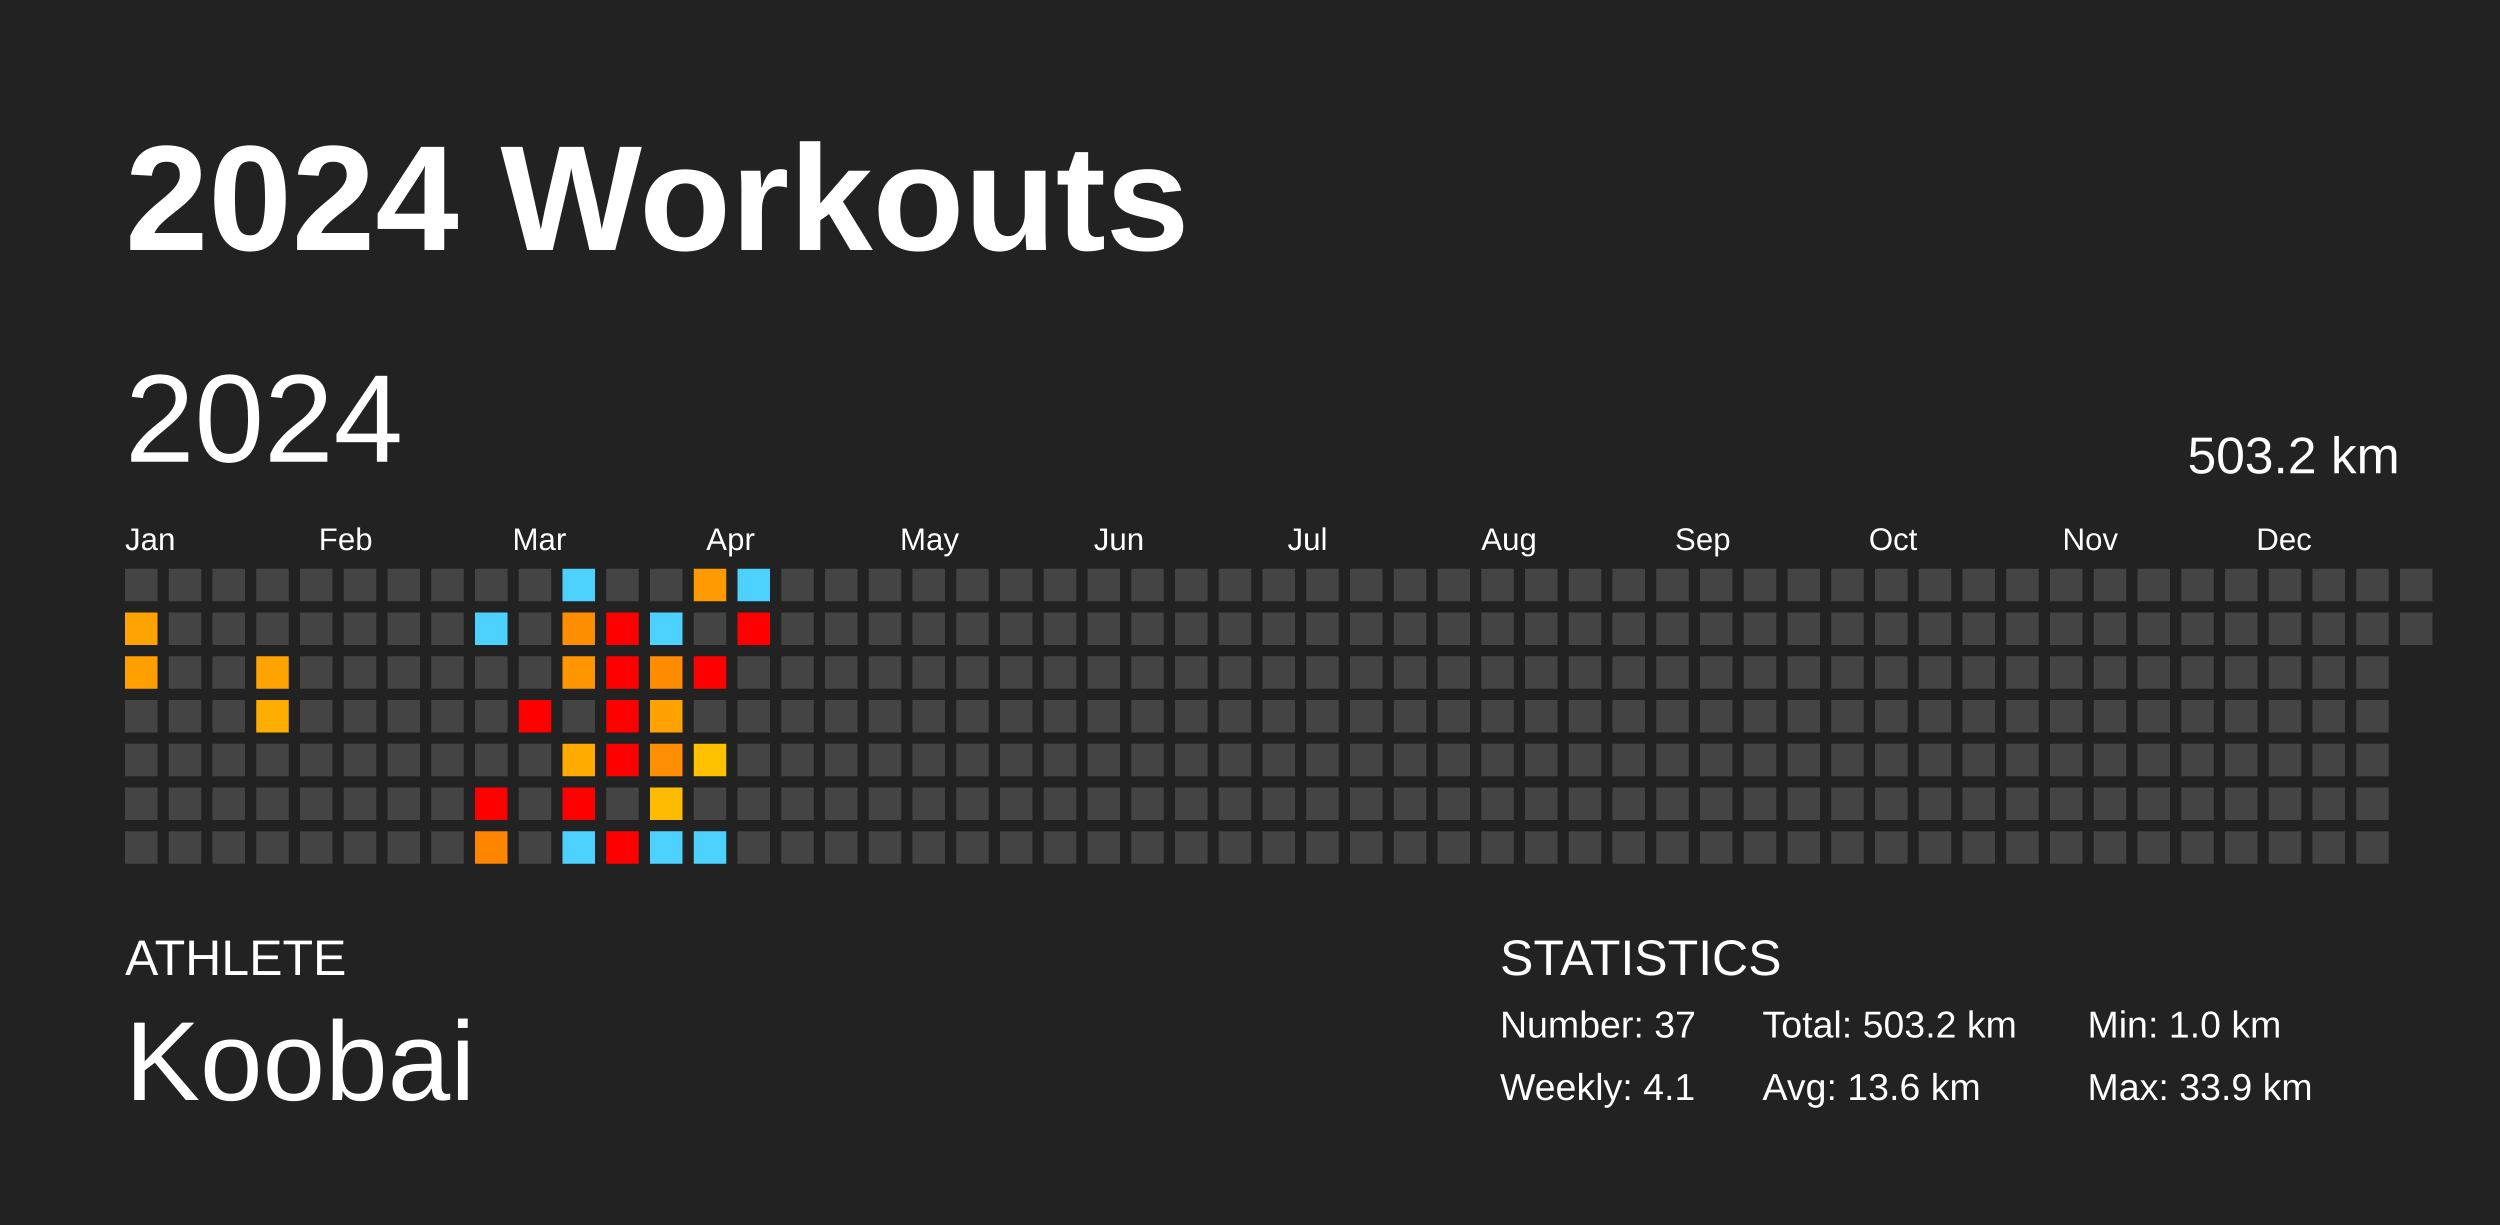
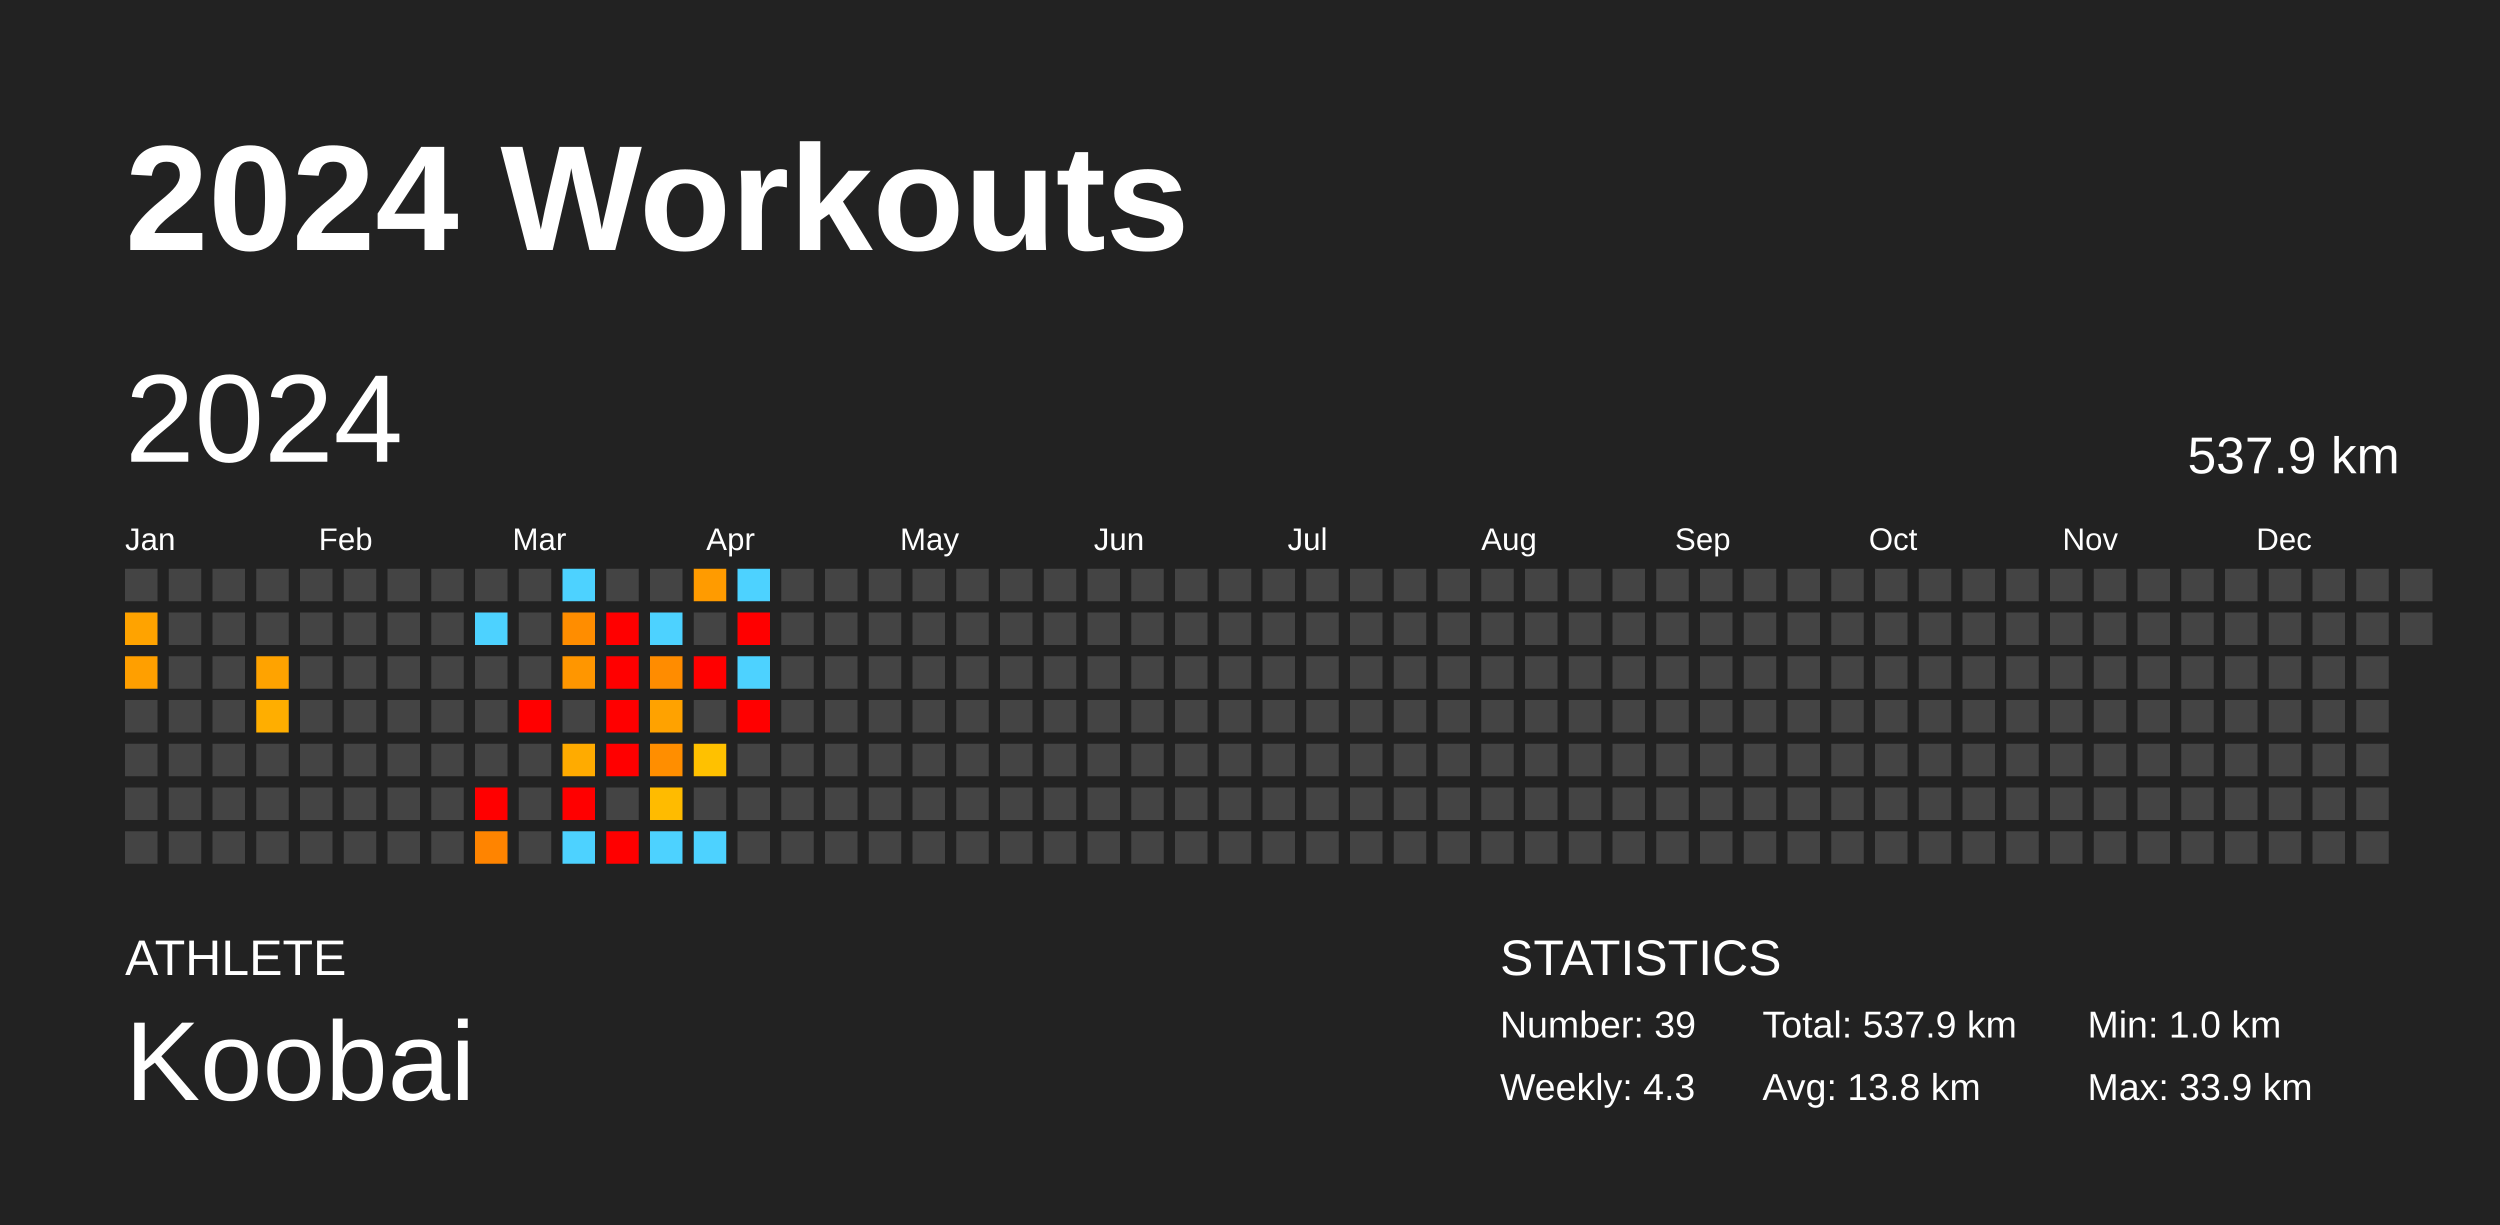
<svg xmlns="http://www.w3.org/2000/svg" baseProfile="full" height="98mm" version="1.1" viewBox="0,0,200,98" width="200mm">
  <defs />
  <rect fill="#222222" height="98" width="200" x="0" y="0" />
  <text fill="#FFFFFF" style="font-size:12px; font-family:Arial; font-weight:bold;" x="10" y="20">2024 Workouts</text>
  <text fill="#FFFFFF" style="font-size:4px; font-family:Arial" x="10" y="78">ATHLETE</text>
  <text fill="#FFFFFF" style="font-size:9px; font-family:Arial" x="10" y="88">Koobai</text>
  <text fill="#FFFFFF" style="font-size:4px; font-family:Arial" x="120" y="78">STATISTICS</text>
-   <text fill="#FFFFFF" style="font-size:3px; font-family:Arial" x="120" y="83">Number: 37</text>
-   <text fill="#FFFFFF" style="font-size:3px; font-family:Arial" x="120" y="88">Weekly: 4.1</text>
-   <text fill="#FFFFFF" style="font-size:3px; font-family:Arial" x="141" y="83">Total: 503.2 km</text>
-   <text fill="#FFFFFF" style="font-size:3px; font-family:Arial" x="141" y="88">Avg: 13.6 km</text>
+   <text fill="#FFFFFF" style="font-size:3px; font-family:Arial" x="120" y="83">Number: 39</text>
+   <text fill="#FFFFFF" style="font-size:3px; font-family:Arial" x="120" y="88">Weekly: 4.3</text>
+   <text fill="#FFFFFF" style="font-size:3px; font-family:Arial" x="141" y="83">Total: 537.9 km</text>
+   <text fill="#FFFFFF" style="font-size:3px; font-family:Arial" x="141" y="88">Avg: 13.8 km</text>
  <text fill="#FFFFFF" style="font-size:3px; font-family:Arial" x="167" y="83">Min: 1.0 km</text>
  <text fill="#FFFFFF" style="font-size:3px; font-family:Arial" x="167" y="88">Max: 33.9 km</text>
  <text dominant-baseline="hanging" fill="#FFFFFF" style="font-size:10.0px; font-family:Arial;" x="10" y="30">2024</text>
-   <text dominant-baseline="hanging" fill="#FFFFFF" style="font-size:4.125px; font-family:Arial;" x="175" y="35">503.2 km</text>
+   <text dominant-baseline="hanging" fill="#FFFFFF" style="font-size:4.125px; font-family:Arial;" x="175" y="35">537.9 km</text>
  <text fill="#FFFFFF" style="font-size:2.5px; font-family:Arial" x="10.0" y="44">Jan</text>
  <text fill="#FFFFFF" style="font-size:2.5px; font-family:Arial" x="25.5" y="44">Feb</text>
  <text fill="#FFFFFF" style="font-size:2.5px; font-family:Arial" x="41.0" y="44">Mar</text>
  <text fill="#FFFFFF" style="font-size:2.5px; font-family:Arial" x="56.5" y="44">Apr</text>
  <text fill="#FFFFFF" style="font-size:2.5px; font-family:Arial" x="72.0" y="44">May</text>
  <text fill="#FFFFFF" style="font-size:2.5px; font-family:Arial" x="87.5" y="44">Jun</text>
  <text fill="#FFFFFF" style="font-size:2.5px; font-family:Arial" x="103.0" y="44">Jul</text>
  <text fill="#FFFFFF" style="font-size:2.5px; font-family:Arial" x="118.5" y="44">Aug</text>
  <text fill="#FFFFFF" style="font-size:2.5px; font-family:Arial" x="134.0" y="44">Sep</text>
  <text fill="#FFFFFF" style="font-size:2.5px; font-family:Arial" x="149.5" y="44">Oct</text>
  <text fill="#FFFFFF" style="font-size:2.5px; font-family:Arial" x="165.0" y="44">Nov</text>
  <text fill="#FFFFFF" style="font-size:2.5px; font-family:Arial" x="180.5" y="44">Dec</text>
  <rect fill="#444444" height="2.6" width="2.6" x="10.0" y="45.5" />
  <rect fill="#ffa300" height="2.6" width="2.6" x="10.0" y="49.0" />
  <rect fill="#ff9f00" height="2.6" width="2.6" x="10.0" y="52.5" />
  <rect fill="#444444" height="2.6" width="2.6" x="10.0" y="56.0" />
  <rect fill="#444444" height="2.6" width="2.6" x="10.0" y="59.5" />
  <rect fill="#444444" height="2.6" width="2.6" x="10.0" y="63.0" />
  <rect fill="#444444" height="2.6" width="2.6" x="10.0" y="66.5" />
  <rect fill="#444444" height="2.6" width="2.6" x="13.5" y="45.5" />
  <rect fill="#444444" height="2.6" width="2.6" x="13.5" y="49.0" />
  <rect fill="#444444" height="2.6" width="2.6" x="13.5" y="52.5" />
  <rect fill="#444444" height="2.6" width="2.6" x="13.5" y="56.0" />
  <rect fill="#444444" height="2.6" width="2.6" x="13.5" y="59.5" />
  <rect fill="#444444" height="2.6" width="2.6" x="13.5" y="63.0" />
  <rect fill="#444444" height="2.6" width="2.6" x="13.5" y="66.5" />
  <rect fill="#444444" height="2.6" width="2.6" x="17.0" y="45.5" />
  <rect fill="#444444" height="2.6" width="2.6" x="17.0" y="49.0" />
  <rect fill="#444444" height="2.6" width="2.6" x="17.0" y="52.5" />
  <rect fill="#444444" height="2.6" width="2.6" x="17.0" y="56.0" />
  <rect fill="#444444" height="2.6" width="2.6" x="17.0" y="59.5" />
  <rect fill="#444444" height="2.6" width="2.6" x="17.0" y="63.0" />
  <rect fill="#444444" height="2.6" width="2.6" x="17.0" y="66.5" />
  <rect fill="#444444" height="2.6" width="2.6" x="20.5" y="45.5" />
  <rect fill="#444444" height="2.6" width="2.6" x="20.5" y="49.0" />
  <rect fill="#ffa300" height="2.6" width="2.6" x="20.5" y="52.5" />
  <rect fill="#ffae00" height="2.6" width="2.6" x="20.5" y="56.0" />
  <rect fill="#444444" height="2.6" width="2.6" x="20.5" y="59.5" />
  <rect fill="#444444" height="2.6" width="2.6" x="20.5" y="63.0" />
  <rect fill="#444444" height="2.6" width="2.6" x="20.5" y="66.5" />
  <rect fill="#444444" height="2.6" width="2.6" x="24.0" y="45.5" />
  <rect fill="#444444" height="2.6" width="2.6" x="24.0" y="49.0" />
  <rect fill="#444444" height="2.6" width="2.6" x="24.0" y="52.5" />
  <rect fill="#444444" height="2.6" width="2.6" x="24.0" y="56.0" />
  <rect fill="#444444" height="2.6" width="2.6" x="24.0" y="59.5" />
  <rect fill="#444444" height="2.6" width="2.6" x="24.0" y="63.0" />
  <rect fill="#444444" height="2.6" width="2.6" x="24.0" y="66.5" />
  <rect fill="#444444" height="2.6" width="2.6" x="27.5" y="45.5" />
  <rect fill="#444444" height="2.6" width="2.6" x="27.5" y="49.0" />
  <rect fill="#444444" height="2.6" width="2.6" x="27.5" y="52.5" />
  <rect fill="#444444" height="2.6" width="2.6" x="27.5" y="56.0" />
  <rect fill="#444444" height="2.6" width="2.6" x="27.5" y="59.5" />
  <rect fill="#444444" height="2.6" width="2.6" x="27.5" y="63.0" />
  <rect fill="#444444" height="2.6" width="2.6" x="27.5" y="66.5" />
  <rect fill="#444444" height="2.6" width="2.6" x="31.0" y="45.5" />
  <rect fill="#444444" height="2.6" width="2.6" x="31.0" y="49.0" />
  <rect fill="#444444" height="2.6" width="2.6" x="31.0" y="52.5" />
  <rect fill="#444444" height="2.6" width="2.6" x="31.0" y="56.0" />
  <rect fill="#444444" height="2.6" width="2.6" x="31.0" y="59.5" />
  <rect fill="#444444" height="2.6" width="2.6" x="31.0" y="63.0" />
  <rect fill="#444444" height="2.6" width="2.6" x="31.0" y="66.5" />
  <rect fill="#444444" height="2.6" width="2.6" x="34.5" y="45.5" />
  <rect fill="#444444" height="2.6" width="2.6" x="34.5" y="49.0" />
  <rect fill="#444444" height="2.6" width="2.6" x="34.5" y="52.5" />
  <rect fill="#444444" height="2.6" width="2.6" x="34.5" y="56.0" />
  <rect fill="#444444" height="2.6" width="2.6" x="34.5" y="59.5" />
  <rect fill="#444444" height="2.6" width="2.6" x="34.5" y="63.0" />
  <rect fill="#444444" height="2.6" width="2.6" x="34.5" y="66.5" />
  <rect fill="#444444" height="2.6" width="2.6" x="38.0" y="45.5" />
  <rect fill="#4dd2ff" height="2.6" width="2.6" x="38.0" y="49.0" />
  <rect fill="#444444" height="2.6" width="2.6" x="38.0" y="52.5" />
  <rect fill="#444444" height="2.6" width="2.6" x="38.0" y="56.0" />
  <rect fill="#444444" height="2.6" width="2.6" x="38.0" y="59.5" />
  <rect fill="red" height="2.6" width="2.6" x="38.0" y="63.0" />
  <rect fill="#ff8400" height="2.6" width="2.6" x="38.0" y="66.5" />
  <rect fill="#444444" height="2.6" width="2.6" x="41.5" y="45.5" />
  <rect fill="#444444" height="2.6" width="2.6" x="41.5" y="49.0" />
  <rect fill="#444444" height="2.6" width="2.6" x="41.5" y="52.5" />
  <rect fill="red" height="2.6" width="2.6" x="41.5" y="56.0" />
  <rect fill="#444444" height="2.6" width="2.6" x="41.5" y="59.5" />
  <rect fill="#444444" height="2.6" width="2.6" x="41.5" y="63.0" />
  <rect fill="#444444" height="2.6" width="2.6" x="41.5" y="66.5" />
  <rect fill="#4dd2ff" height="2.6" width="2.6" x="45.0" y="45.5" />
  <rect fill="#ff8d00" height="2.6" width="2.6" x="45.0" y="49.0" />
  <rect fill="#ff9600" height="2.6" width="2.6" x="45.0" y="52.5" />
  <rect fill="#444444" height="2.6" width="2.6" x="45.0" y="56.0" />
  <rect fill="#ffab00" height="2.6" width="2.6" x="45.0" y="59.5" />
  <rect fill="red" height="2.6" width="2.6" x="45.0" y="63.0" />
  <rect fill="#4dd2ff" height="2.6" width="2.6" x="45.0" y="66.5" />
  <rect fill="#444444" height="2.6" width="2.6" x="48.5" y="45.5" />
  <rect fill="red" height="2.6" width="2.6" x="48.5" y="49.0" />
  <rect fill="red" height="2.6" width="2.6" x="48.5" y="52.5" />
  <rect fill="red" height="2.6" width="2.6" x="48.5" y="56.0" />
  <rect fill="red" height="2.6" width="2.6" x="48.5" y="59.5" />
  <rect fill="#444444" height="2.6" width="2.6" x="48.5" y="63.0" />
  <rect fill="red" height="2.6" width="2.6" x="48.5" y="66.5" />
  <rect fill="#444444" height="2.6" width="2.6" x="52.0" y="45.5" />
  <rect fill="#4dd2ff" height="2.6" width="2.6" x="52.0" y="49.0" />
  <rect fill="#ff8c00" height="2.6" width="2.6" x="52.0" y="52.5" />
  <rect fill="#ffa200" height="2.6" width="2.6" x="52.0" y="56.0" />
  <rect fill="#ff8e00" height="2.6" width="2.6" x="52.0" y="59.5" />
  <rect fill="#ffbb00" height="2.6" width="2.6" x="52.0" y="63.0" />
  <rect fill="#4dd2ff" height="2.6" width="2.6" x="52.0" y="66.5" />
  <rect fill="#ff9b00" height="2.6" width="2.6" x="55.5" y="45.5" />
  <rect fill="#444444" height="2.6" width="2.6" x="55.5" y="49.0" />
  <rect fill="red" height="2.6" width="2.6" x="55.5" y="52.5" />
  <rect fill="#444444" height="2.6" width="2.6" x="55.5" y="56.0" />
  <rect fill="#ffc100" height="2.6" width="2.6" x="55.5" y="59.5" />
  <rect fill="#444444" height="2.6" width="2.6" x="55.5" y="63.0" />
  <rect fill="#4dd2ff" height="2.6" width="2.6" x="55.5" y="66.5" />
  <rect fill="#4dd2ff" height="2.6" width="2.6" x="59.0" y="45.5" />
  <rect fill="red" height="2.6" width="2.6" x="59.0" y="49.0" />
-   <rect fill="#444444" height="2.6" width="2.6" x="59.0" y="52.5" />
-   <rect fill="#444444" height="2.6" width="2.6" x="59.0" y="56.0" />
+   <rect fill="#4dd2ff" height="2.6" width="2.6" x="59.0" y="52.5" />
+   <rect fill="red" height="2.6" width="2.6" x="59.0" y="56.0" />
  <rect fill="#444444" height="2.6" width="2.6" x="59.0" y="59.5" />
  <rect fill="#444444" height="2.6" width="2.6" x="59.0" y="63.0" />
  <rect fill="#444444" height="2.6" width="2.6" x="59.0" y="66.5" />
  <rect fill="#444444" height="2.6" width="2.6" x="62.5" y="45.5" />
  <rect fill="#444444" height="2.6" width="2.6" x="62.5" y="49.0" />
  <rect fill="#444444" height="2.6" width="2.6" x="62.5" y="52.5" />
  <rect fill="#444444" height="2.6" width="2.6" x="62.5" y="56.0" />
  <rect fill="#444444" height="2.6" width="2.6" x="62.5" y="59.5" />
  <rect fill="#444444" height="2.6" width="2.6" x="62.5" y="63.0" />
  <rect fill="#444444" height="2.6" width="2.6" x="62.5" y="66.5" />
  <rect fill="#444444" height="2.6" width="2.6" x="66.0" y="45.5" />
  <rect fill="#444444" height="2.6" width="2.6" x="66.0" y="49.0" />
  <rect fill="#444444" height="2.6" width="2.6" x="66.0" y="52.5" />
  <rect fill="#444444" height="2.6" width="2.6" x="66.0" y="56.0" />
  <rect fill="#444444" height="2.6" width="2.6" x="66.0" y="59.5" />
  <rect fill="#444444" height="2.6" width="2.6" x="66.0" y="63.0" />
  <rect fill="#444444" height="2.6" width="2.6" x="66.0" y="66.5" />
  <rect fill="#444444" height="2.6" width="2.6" x="69.5" y="45.5" />
  <rect fill="#444444" height="2.6" width="2.6" x="69.5" y="49.0" />
  <rect fill="#444444" height="2.6" width="2.6" x="69.5" y="52.5" />
  <rect fill="#444444" height="2.6" width="2.6" x="69.5" y="56.0" />
  <rect fill="#444444" height="2.6" width="2.6" x="69.5" y="59.5" />
  <rect fill="#444444" height="2.6" width="2.6" x="69.5" y="63.0" />
  <rect fill="#444444" height="2.6" width="2.6" x="69.5" y="66.5" />
  <rect fill="#444444" height="2.6" width="2.6" x="73.0" y="45.5" />
  <rect fill="#444444" height="2.6" width="2.6" x="73.0" y="49.0" />
  <rect fill="#444444" height="2.6" width="2.6" x="73.0" y="52.5" />
  <rect fill="#444444" height="2.6" width="2.6" x="73.0" y="56.0" />
  <rect fill="#444444" height="2.6" width="2.6" x="73.0" y="59.5" />
  <rect fill="#444444" height="2.6" width="2.6" x="73.0" y="63.0" />
  <rect fill="#444444" height="2.6" width="2.6" x="73.0" y="66.5" />
  <rect fill="#444444" height="2.6" width="2.6" x="76.5" y="45.5" />
  <rect fill="#444444" height="2.6" width="2.6" x="76.5" y="49.0" />
  <rect fill="#444444" height="2.6" width="2.6" x="76.5" y="52.5" />
  <rect fill="#444444" height="2.6" width="2.6" x="76.5" y="56.0" />
  <rect fill="#444444" height="2.6" width="2.6" x="76.5" y="59.5" />
  <rect fill="#444444" height="2.6" width="2.6" x="76.5" y="63.0" />
  <rect fill="#444444" height="2.6" width="2.6" x="76.5" y="66.5" />
  <rect fill="#444444" height="2.6" width="2.6" x="80.0" y="45.5" />
  <rect fill="#444444" height="2.6" width="2.6" x="80.0" y="49.0" />
  <rect fill="#444444" height="2.6" width="2.6" x="80.0" y="52.5" />
  <rect fill="#444444" height="2.6" width="2.6" x="80.0" y="56.0" />
  <rect fill="#444444" height="2.6" width="2.6" x="80.0" y="59.5" />
  <rect fill="#444444" height="2.6" width="2.6" x="80.0" y="63.0" />
  <rect fill="#444444" height="2.6" width="2.6" x="80.0" y="66.5" />
  <rect fill="#444444" height="2.6" width="2.6" x="83.5" y="45.5" />
  <rect fill="#444444" height="2.6" width="2.6" x="83.5" y="49.0" />
  <rect fill="#444444" height="2.6" width="2.6" x="83.5" y="52.5" />
  <rect fill="#444444" height="2.6" width="2.6" x="83.5" y="56.0" />
  <rect fill="#444444" height="2.6" width="2.6" x="83.5" y="59.5" />
  <rect fill="#444444" height="2.6" width="2.6" x="83.5" y="63.0" />
  <rect fill="#444444" height="2.6" width="2.6" x="83.5" y="66.5" />
  <rect fill="#444444" height="2.6" width="2.6" x="87.0" y="45.5" />
  <rect fill="#444444" height="2.6" width="2.6" x="87.0" y="49.0" />
  <rect fill="#444444" height="2.6" width="2.6" x="87.0" y="52.5" />
  <rect fill="#444444" height="2.6" width="2.6" x="87.0" y="56.0" />
  <rect fill="#444444" height="2.6" width="2.6" x="87.0" y="59.5" />
  <rect fill="#444444" height="2.6" width="2.6" x="87.0" y="63.0" />
  <rect fill="#444444" height="2.6" width="2.6" x="87.0" y="66.5" />
  <rect fill="#444444" height="2.6" width="2.6" x="90.5" y="45.5" />
  <rect fill="#444444" height="2.6" width="2.6" x="90.5" y="49.0" />
  <rect fill="#444444" height="2.6" width="2.6" x="90.5" y="52.5" />
  <rect fill="#444444" height="2.6" width="2.6" x="90.5" y="56.0" />
  <rect fill="#444444" height="2.6" width="2.6" x="90.5" y="59.5" />
  <rect fill="#444444" height="2.6" width="2.6" x="90.5" y="63.0" />
  <rect fill="#444444" height="2.6" width="2.6" x="90.5" y="66.5" />
  <rect fill="#444444" height="2.6" width="2.6" x="94.0" y="45.5" />
  <rect fill="#444444" height="2.6" width="2.6" x="94.0" y="49.0" />
  <rect fill="#444444" height="2.6" width="2.6" x="94.0" y="52.5" />
  <rect fill="#444444" height="2.6" width="2.6" x="94.0" y="56.0" />
  <rect fill="#444444" height="2.6" width="2.6" x="94.0" y="59.5" />
  <rect fill="#444444" height="2.6" width="2.6" x="94.0" y="63.0" />
  <rect fill="#444444" height="2.6" width="2.6" x="94.0" y="66.5" />
  <rect fill="#444444" height="2.6" width="2.6" x="97.5" y="45.5" />
  <rect fill="#444444" height="2.6" width="2.6" x="97.5" y="49.0" />
  <rect fill="#444444" height="2.6" width="2.6" x="97.5" y="52.5" />
  <rect fill="#444444" height="2.6" width="2.6" x="97.5" y="56.0" />
  <rect fill="#444444" height="2.6" width="2.6" x="97.5" y="59.5" />
  <rect fill="#444444" height="2.6" width="2.6" x="97.5" y="63.0" />
  <rect fill="#444444" height="2.6" width="2.6" x="97.5" y="66.5" />
  <rect fill="#444444" height="2.6" width="2.6" x="101.0" y="45.5" />
  <rect fill="#444444" height="2.6" width="2.6" x="101.0" y="49.0" />
  <rect fill="#444444" height="2.6" width="2.6" x="101.0" y="52.5" />
  <rect fill="#444444" height="2.6" width="2.6" x="101.0" y="56.0" />
  <rect fill="#444444" height="2.6" width="2.6" x="101.0" y="59.5" />
  <rect fill="#444444" height="2.6" width="2.6" x="101.0" y="63.0" />
  <rect fill="#444444" height="2.6" width="2.6" x="101.0" y="66.5" />
  <rect fill="#444444" height="2.6" width="2.6" x="104.5" y="45.5" />
  <rect fill="#444444" height="2.6" width="2.6" x="104.5" y="49.0" />
  <rect fill="#444444" height="2.6" width="2.6" x="104.5" y="52.5" />
  <rect fill="#444444" height="2.6" width="2.6" x="104.5" y="56.0" />
  <rect fill="#444444" height="2.6" width="2.6" x="104.5" y="59.5" />
  <rect fill="#444444" height="2.6" width="2.6" x="104.5" y="63.0" />
  <rect fill="#444444" height="2.6" width="2.6" x="104.5" y="66.5" />
  <rect fill="#444444" height="2.6" width="2.6" x="108.0" y="45.5" />
  <rect fill="#444444" height="2.6" width="2.6" x="108.0" y="49.0" />
  <rect fill="#444444" height="2.6" width="2.6" x="108.0" y="52.5" />
  <rect fill="#444444" height="2.6" width="2.6" x="108.0" y="56.0" />
  <rect fill="#444444" height="2.6" width="2.6" x="108.0" y="59.5" />
  <rect fill="#444444" height="2.6" width="2.6" x="108.0" y="63.0" />
  <rect fill="#444444" height="2.6" width="2.6" x="108.0" y="66.5" />
  <rect fill="#444444" height="2.6" width="2.6" x="111.5" y="45.5" />
  <rect fill="#444444" height="2.6" width="2.6" x="111.5" y="49.0" />
  <rect fill="#444444" height="2.6" width="2.6" x="111.5" y="52.5" />
  <rect fill="#444444" height="2.6" width="2.6" x="111.5" y="56.0" />
  <rect fill="#444444" height="2.6" width="2.6" x="111.5" y="59.5" />
  <rect fill="#444444" height="2.6" width="2.6" x="111.5" y="63.0" />
  <rect fill="#444444" height="2.6" width="2.6" x="111.5" y="66.5" />
  <rect fill="#444444" height="2.6" width="2.6" x="115.0" y="45.5" />
  <rect fill="#444444" height="2.6" width="2.6" x="115.0" y="49.0" />
  <rect fill="#444444" height="2.6" width="2.6" x="115.0" y="52.5" />
  <rect fill="#444444" height="2.6" width="2.6" x="115.0" y="56.0" />
  <rect fill="#444444" height="2.6" width="2.6" x="115.0" y="59.5" />
  <rect fill="#444444" height="2.6" width="2.6" x="115.0" y="63.0" />
  <rect fill="#444444" height="2.6" width="2.6" x="115.0" y="66.5" />
  <rect fill="#444444" height="2.6" width="2.6" x="118.5" y="45.5" />
  <rect fill="#444444" height="2.6" width="2.6" x="118.5" y="49.0" />
  <rect fill="#444444" height="2.6" width="2.6" x="118.5" y="52.5" />
  <rect fill="#444444" height="2.6" width="2.6" x="118.5" y="56.0" />
  <rect fill="#444444" height="2.6" width="2.6" x="118.5" y="59.5" />
  <rect fill="#444444" height="2.6" width="2.6" x="118.5" y="63.0" />
  <rect fill="#444444" height="2.6" width="2.6" x="118.5" y="66.5" />
  <rect fill="#444444" height="2.6" width="2.6" x="122.0" y="45.5" />
  <rect fill="#444444" height="2.6" width="2.6" x="122.0" y="49.0" />
  <rect fill="#444444" height="2.6" width="2.6" x="122.0" y="52.5" />
  <rect fill="#444444" height="2.6" width="2.6" x="122.0" y="56.0" />
  <rect fill="#444444" height="2.6" width="2.6" x="122.0" y="59.5" />
  <rect fill="#444444" height="2.6" width="2.6" x="122.0" y="63.0" />
  <rect fill="#444444" height="2.6" width="2.6" x="122.0" y="66.5" />
  <rect fill="#444444" height="2.6" width="2.6" x="125.5" y="45.5" />
  <rect fill="#444444" height="2.6" width="2.6" x="125.5" y="49.0" />
  <rect fill="#444444" height="2.6" width="2.6" x="125.5" y="52.5" />
  <rect fill="#444444" height="2.6" width="2.6" x="125.5" y="56.0" />
  <rect fill="#444444" height="2.6" width="2.6" x="125.5" y="59.5" />
  <rect fill="#444444" height="2.6" width="2.6" x="125.5" y="63.0" />
  <rect fill="#444444" height="2.6" width="2.6" x="125.5" y="66.5" />
  <rect fill="#444444" height="2.6" width="2.6" x="129.0" y="45.5" />
  <rect fill="#444444" height="2.6" width="2.6" x="129.0" y="49.0" />
  <rect fill="#444444" height="2.6" width="2.6" x="129.0" y="52.5" />
  <rect fill="#444444" height="2.6" width="2.6" x="129.0" y="56.0" />
  <rect fill="#444444" height="2.6" width="2.6" x="129.0" y="59.5" />
  <rect fill="#444444" height="2.6" width="2.6" x="129.0" y="63.0" />
  <rect fill="#444444" height="2.6" width="2.6" x="129.0" y="66.5" />
  <rect fill="#444444" height="2.6" width="2.6" x="132.5" y="45.5" />
  <rect fill="#444444" height="2.6" width="2.6" x="132.5" y="49.0" />
  <rect fill="#444444" height="2.6" width="2.6" x="132.5" y="52.5" />
  <rect fill="#444444" height="2.6" width="2.6" x="132.5" y="56.0" />
  <rect fill="#444444" height="2.6" width="2.6" x="132.5" y="59.5" />
  <rect fill="#444444" height="2.6" width="2.6" x="132.5" y="63.0" />
  <rect fill="#444444" height="2.6" width="2.6" x="132.5" y="66.5" />
  <rect fill="#444444" height="2.6" width="2.6" x="136.0" y="45.5" />
  <rect fill="#444444" height="2.6" width="2.6" x="136.0" y="49.0" />
  <rect fill="#444444" height="2.6" width="2.6" x="136.0" y="52.5" />
  <rect fill="#444444" height="2.6" width="2.6" x="136.0" y="56.0" />
  <rect fill="#444444" height="2.6" width="2.6" x="136.0" y="59.5" />
  <rect fill="#444444" height="2.6" width="2.6" x="136.0" y="63.0" />
  <rect fill="#444444" height="2.6" width="2.6" x="136.0" y="66.5" />
  <rect fill="#444444" height="2.6" width="2.6" x="139.5" y="45.5" />
  <rect fill="#444444" height="2.6" width="2.6" x="139.5" y="49.0" />
  <rect fill="#444444" height="2.6" width="2.6" x="139.5" y="52.5" />
  <rect fill="#444444" height="2.6" width="2.6" x="139.5" y="56.0" />
  <rect fill="#444444" height="2.6" width="2.6" x="139.5" y="59.5" />
  <rect fill="#444444" height="2.6" width="2.6" x="139.5" y="63.0" />
  <rect fill="#444444" height="2.6" width="2.6" x="139.5" y="66.5" />
  <rect fill="#444444" height="2.6" width="2.6" x="143.0" y="45.5" />
  <rect fill="#444444" height="2.6" width="2.6" x="143.0" y="49.0" />
  <rect fill="#444444" height="2.6" width="2.6" x="143.0" y="52.5" />
  <rect fill="#444444" height="2.6" width="2.6" x="143.0" y="56.0" />
  <rect fill="#444444" height="2.6" width="2.6" x="143.0" y="59.5" />
  <rect fill="#444444" height="2.6" width="2.6" x="143.0" y="63.0" />
  <rect fill="#444444" height="2.6" width="2.6" x="143.0" y="66.5" />
  <rect fill="#444444" height="2.6" width="2.6" x="146.5" y="45.5" />
  <rect fill="#444444" height="2.6" width="2.6" x="146.5" y="49.0" />
  <rect fill="#444444" height="2.6" width="2.6" x="146.5" y="52.5" />
  <rect fill="#444444" height="2.6" width="2.6" x="146.5" y="56.0" />
  <rect fill="#444444" height="2.6" width="2.6" x="146.5" y="59.5" />
  <rect fill="#444444" height="2.6" width="2.6" x="146.5" y="63.0" />
  <rect fill="#444444" height="2.6" width="2.6" x="146.5" y="66.5" />
  <rect fill="#444444" height="2.6" width="2.6" x="150.0" y="45.5" />
  <rect fill="#444444" height="2.6" width="2.6" x="150.0" y="49.0" />
  <rect fill="#444444" height="2.6" width="2.6" x="150.0" y="52.5" />
  <rect fill="#444444" height="2.6" width="2.6" x="150.0" y="56.0" />
  <rect fill="#444444" height="2.6" width="2.6" x="150.0" y="59.5" />
  <rect fill="#444444" height="2.6" width="2.6" x="150.0" y="63.0" />
  <rect fill="#444444" height="2.6" width="2.6" x="150.0" y="66.5" />
  <rect fill="#444444" height="2.6" width="2.6" x="153.5" y="45.5" />
  <rect fill="#444444" height="2.6" width="2.6" x="153.5" y="49.0" />
  <rect fill="#444444" height="2.6" width="2.6" x="153.5" y="52.5" />
  <rect fill="#444444" height="2.6" width="2.6" x="153.5" y="56.0" />
  <rect fill="#444444" height="2.6" width="2.6" x="153.5" y="59.5" />
  <rect fill="#444444" height="2.6" width="2.6" x="153.5" y="63.0" />
  <rect fill="#444444" height="2.6" width="2.6" x="153.5" y="66.5" />
  <rect fill="#444444" height="2.6" width="2.6" x="157.0" y="45.5" />
  <rect fill="#444444" height="2.6" width="2.6" x="157.0" y="49.0" />
  <rect fill="#444444" height="2.6" width="2.6" x="157.0" y="52.5" />
  <rect fill="#444444" height="2.6" width="2.6" x="157.0" y="56.0" />
  <rect fill="#444444" height="2.6" width="2.6" x="157.0" y="59.5" />
  <rect fill="#444444" height="2.6" width="2.6" x="157.0" y="63.0" />
  <rect fill="#444444" height="2.6" width="2.6" x="157.0" y="66.5" />
  <rect fill="#444444" height="2.6" width="2.6" x="160.5" y="45.5" />
  <rect fill="#444444" height="2.6" width="2.6" x="160.5" y="49.0" />
  <rect fill="#444444" height="2.6" width="2.6" x="160.5" y="52.5" />
  <rect fill="#444444" height="2.6" width="2.6" x="160.5" y="56.0" />
  <rect fill="#444444" height="2.6" width="2.6" x="160.5" y="59.5" />
  <rect fill="#444444" height="2.6" width="2.6" x="160.5" y="63.0" />
  <rect fill="#444444" height="2.6" width="2.6" x="160.5" y="66.5" />
  <rect fill="#444444" height="2.6" width="2.6" x="164.0" y="45.5" />
  <rect fill="#444444" height="2.6" width="2.6" x="164.0" y="49.0" />
  <rect fill="#444444" height="2.6" width="2.6" x="164.0" y="52.5" />
  <rect fill="#444444" height="2.6" width="2.6" x="164.0" y="56.0" />
  <rect fill="#444444" height="2.6" width="2.6" x="164.0" y="59.5" />
  <rect fill="#444444" height="2.6" width="2.6" x="164.0" y="63.0" />
  <rect fill="#444444" height="2.6" width="2.6" x="164.0" y="66.5" />
  <rect fill="#444444" height="2.6" width="2.6" x="167.5" y="45.5" />
  <rect fill="#444444" height="2.6" width="2.6" x="167.5" y="49.0" />
  <rect fill="#444444" height="2.6" width="2.6" x="167.5" y="52.5" />
  <rect fill="#444444" height="2.6" width="2.6" x="167.5" y="56.0" />
  <rect fill="#444444" height="2.6" width="2.6" x="167.5" y="59.5" />
  <rect fill="#444444" height="2.6" width="2.6" x="167.5" y="63.0" />
  <rect fill="#444444" height="2.6" width="2.6" x="167.5" y="66.5" />
  <rect fill="#444444" height="2.6" width="2.6" x="171.0" y="45.5" />
  <rect fill="#444444" height="2.6" width="2.6" x="171.0" y="49.0" />
  <rect fill="#444444" height="2.6" width="2.6" x="171.0" y="52.5" />
  <rect fill="#444444" height="2.6" width="2.6" x="171.0" y="56.0" />
  <rect fill="#444444" height="2.6" width="2.6" x="171.0" y="59.5" />
  <rect fill="#444444" height="2.6" width="2.6" x="171.0" y="63.0" />
  <rect fill="#444444" height="2.6" width="2.6" x="171.0" y="66.5" />
  <rect fill="#444444" height="2.6" width="2.6" x="174.5" y="45.5" />
  <rect fill="#444444" height="2.6" width="2.6" x="174.5" y="49.0" />
  <rect fill="#444444" height="2.6" width="2.6" x="174.5" y="52.5" />
  <rect fill="#444444" height="2.6" width="2.6" x="174.5" y="56.0" />
  <rect fill="#444444" height="2.6" width="2.6" x="174.5" y="59.5" />
  <rect fill="#444444" height="2.6" width="2.6" x="174.5" y="63.0" />
  <rect fill="#444444" height="2.6" width="2.6" x="174.5" y="66.5" />
  <rect fill="#444444" height="2.6" width="2.6" x="178.0" y="45.5" />
  <rect fill="#444444" height="2.6" width="2.6" x="178.0" y="49.0" />
  <rect fill="#444444" height="2.6" width="2.6" x="178.0" y="52.5" />
  <rect fill="#444444" height="2.6" width="2.6" x="178.0" y="56.0" />
  <rect fill="#444444" height="2.6" width="2.6" x="178.0" y="59.5" />
  <rect fill="#444444" height="2.6" width="2.6" x="178.0" y="63.0" />
  <rect fill="#444444" height="2.6" width="2.6" x="178.0" y="66.5" />
  <rect fill="#444444" height="2.6" width="2.6" x="181.5" y="45.5" />
  <rect fill="#444444" height="2.6" width="2.6" x="181.5" y="49.0" />
  <rect fill="#444444" height="2.6" width="2.6" x="181.5" y="52.5" />
  <rect fill="#444444" height="2.6" width="2.6" x="181.5" y="56.0" />
  <rect fill="#444444" height="2.6" width="2.6" x="181.5" y="59.5" />
  <rect fill="#444444" height="2.6" width="2.6" x="181.5" y="63.0" />
  <rect fill="#444444" height="2.6" width="2.6" x="181.5" y="66.5" />
  <rect fill="#444444" height="2.6" width="2.6" x="185.0" y="45.5" />
  <rect fill="#444444" height="2.6" width="2.6" x="185.0" y="49.0" />
  <rect fill="#444444" height="2.6" width="2.6" x="185.0" y="52.5" />
  <rect fill="#444444" height="2.6" width="2.6" x="185.0" y="56.0" />
  <rect fill="#444444" height="2.6" width="2.6" x="185.0" y="59.5" />
  <rect fill="#444444" height="2.6" width="2.6" x="185.0" y="63.0" />
  <rect fill="#444444" height="2.6" width="2.6" x="185.0" y="66.5" />
  <rect fill="#444444" height="2.6" width="2.6" x="188.5" y="45.5" />
  <rect fill="#444444" height="2.6" width="2.6" x="188.5" y="49.0" />
  <rect fill="#444444" height="2.6" width="2.6" x="188.5" y="52.5" />
  <rect fill="#444444" height="2.6" width="2.6" x="188.5" y="56.0" />
  <rect fill="#444444" height="2.6" width="2.6" x="188.5" y="59.5" />
  <rect fill="#444444" height="2.6" width="2.6" x="188.5" y="63.0" />
  <rect fill="#444444" height="2.6" width="2.6" x="188.5" y="66.5" />
  <rect fill="#444444" height="2.6" width="2.6" x="192.0" y="45.5" />
  <rect fill="#444444" height="2.6" width="2.6" x="192.0" y="49.0" />
</svg>
